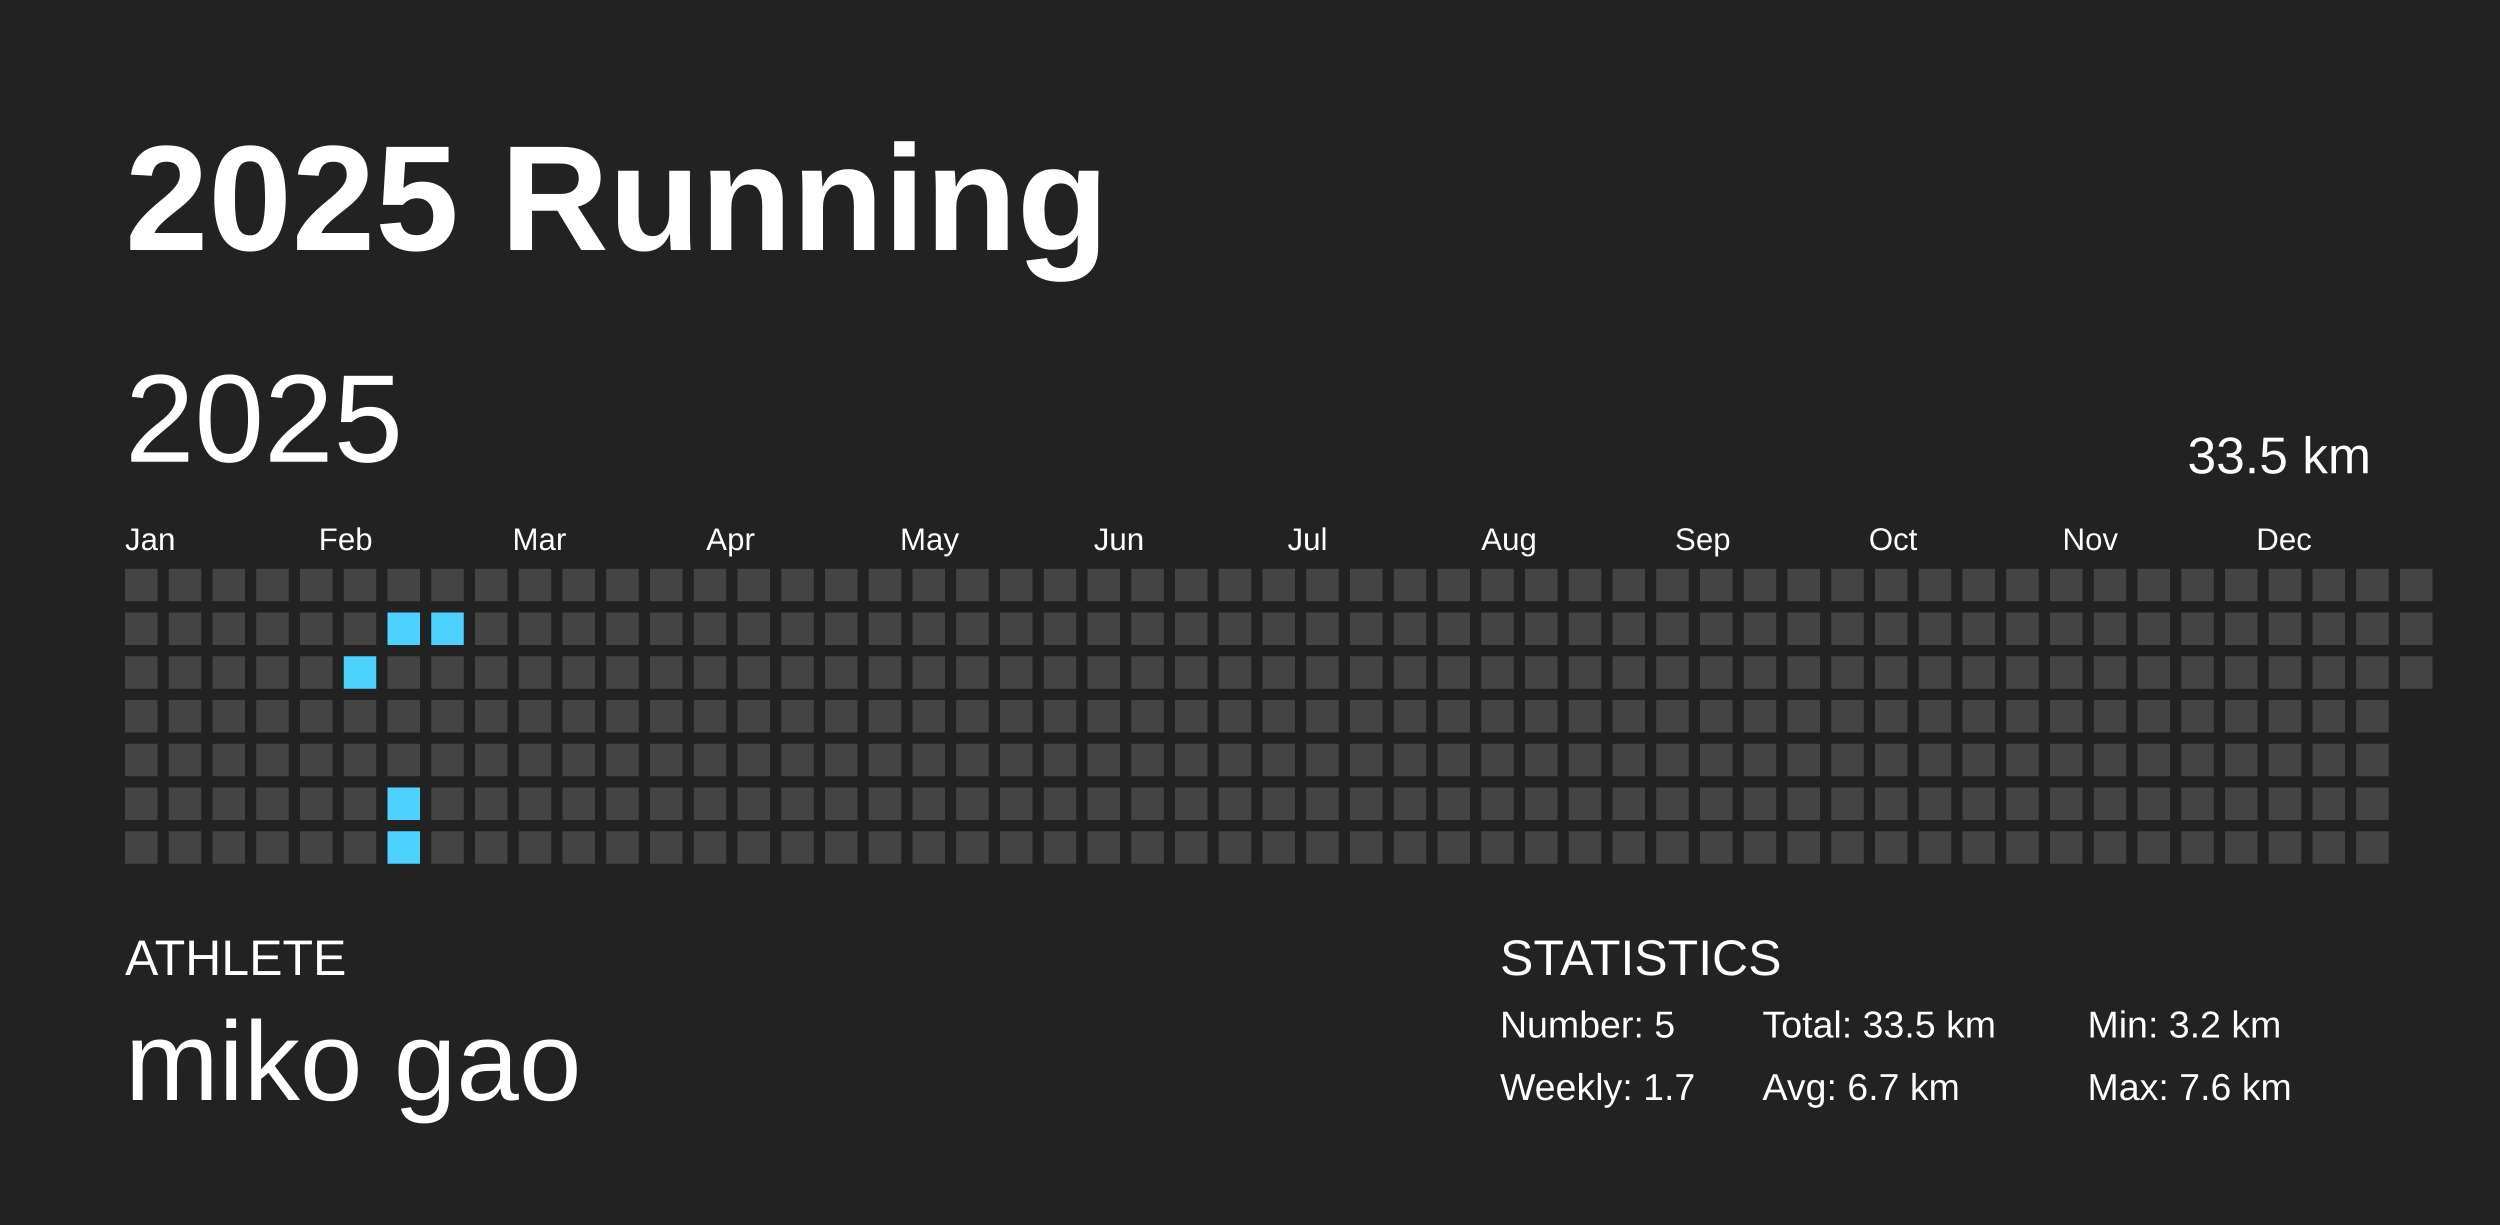
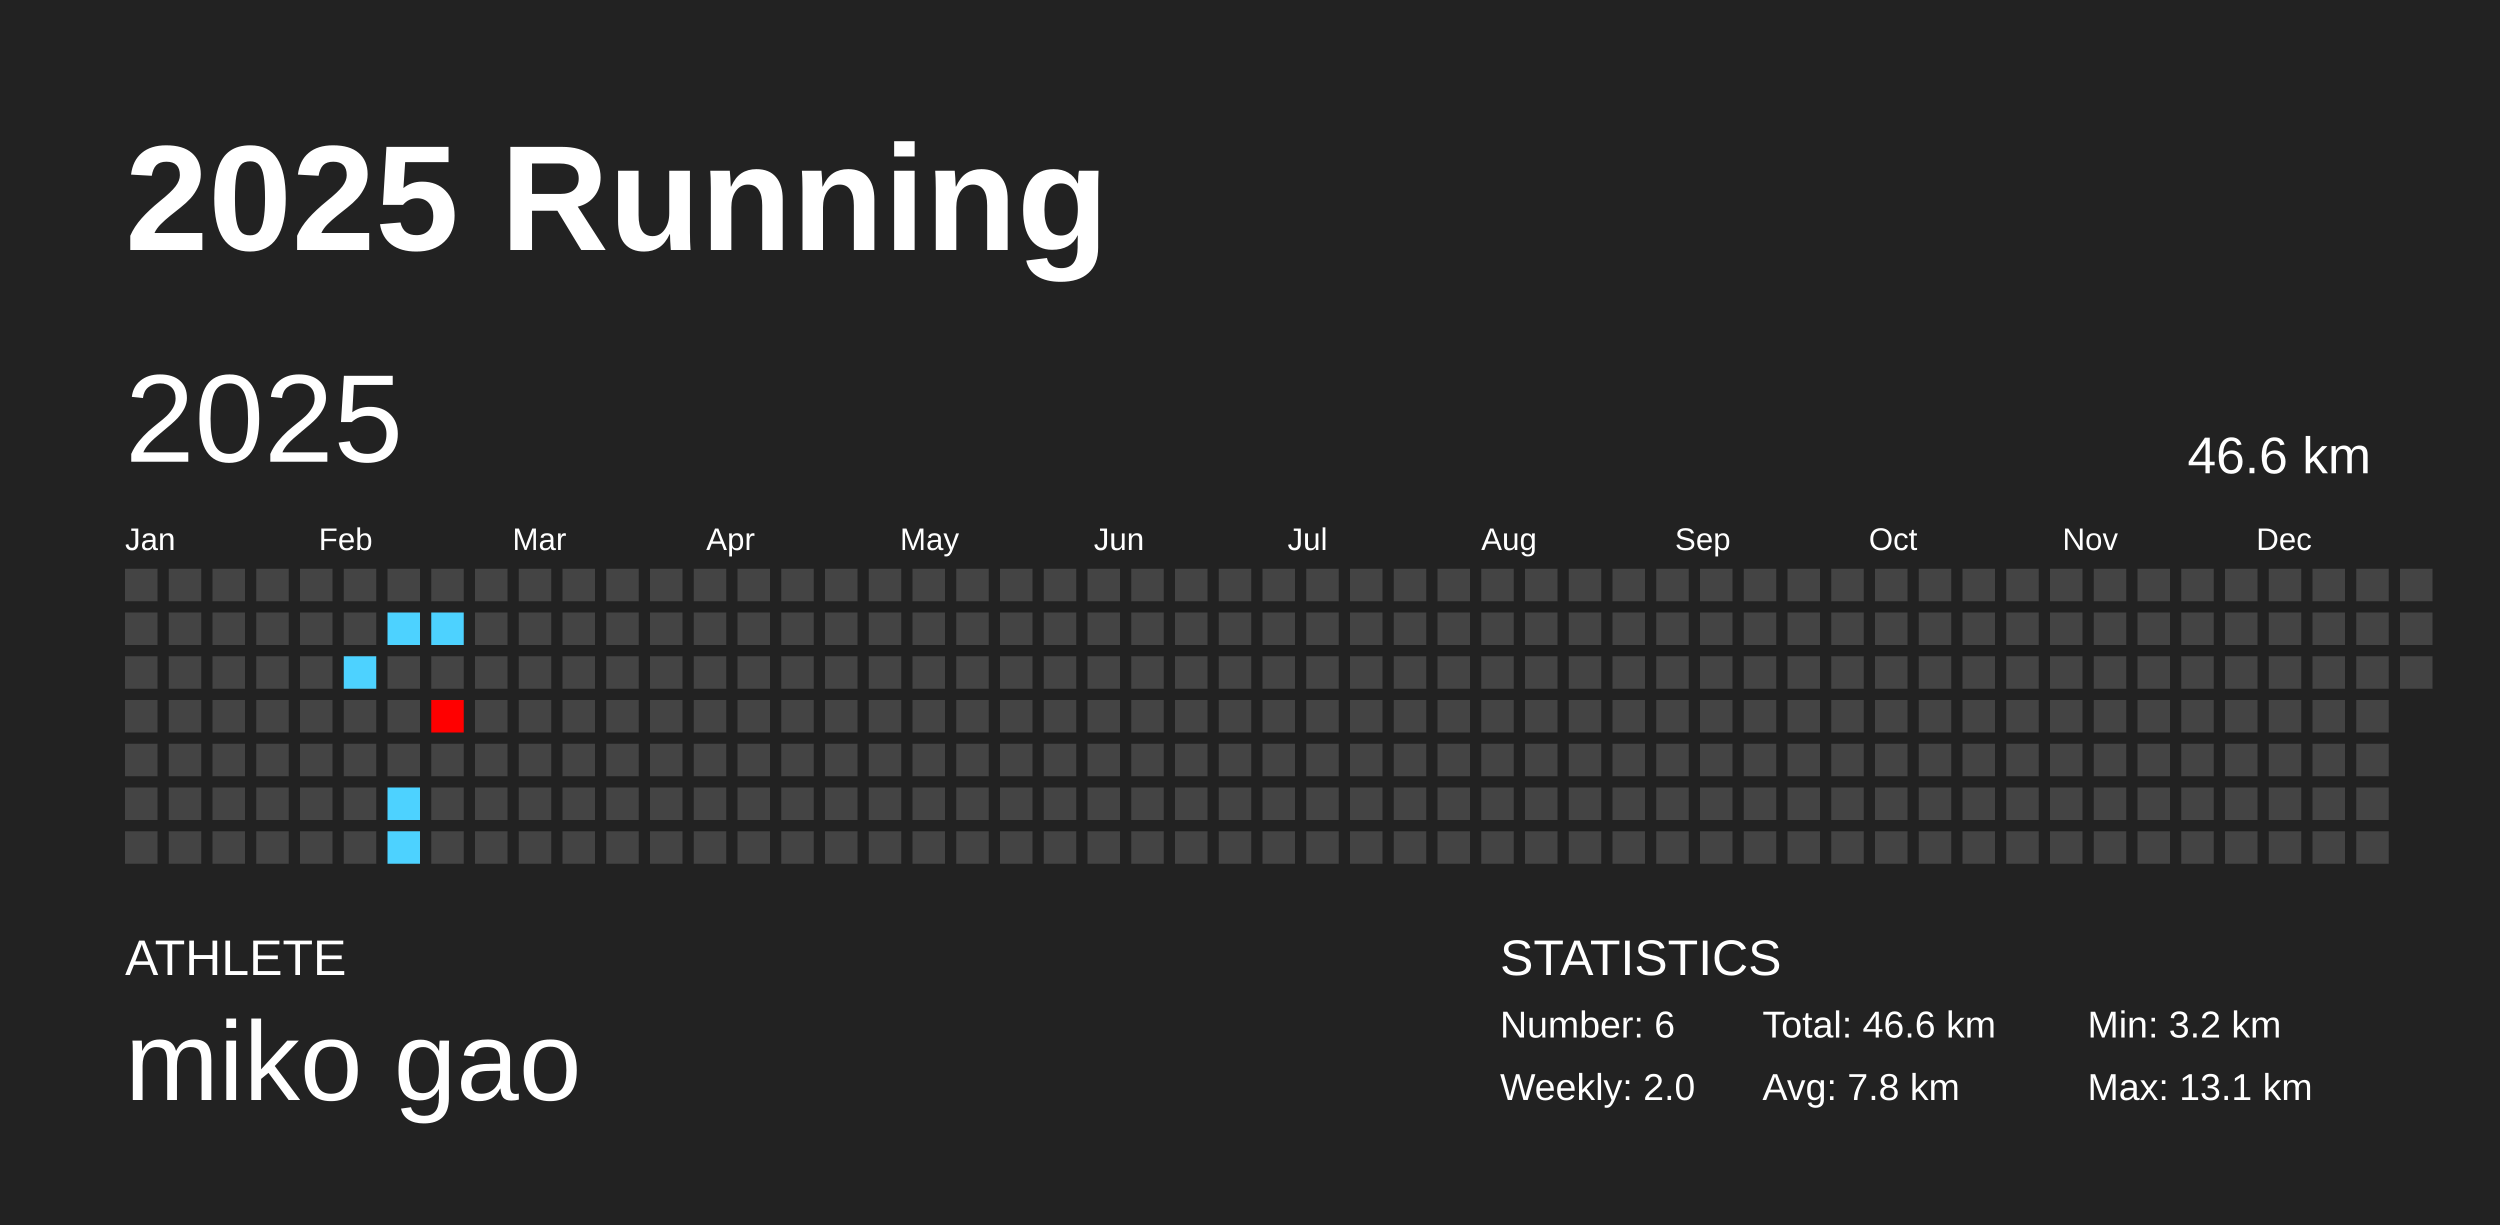
<svg xmlns="http://www.w3.org/2000/svg" baseProfile="full" height="98mm" version="1.1" viewBox="0,0,200,98" width="200mm">
  <defs />
  <rect fill="#222222" height="98" width="200" x="0" y="0" />
  <text fill="#FFFFFF" style="font-size:12px; font-family:Arial; font-weight:bold;" x="10" y="20">2025 Running</text>
  <text fill="#FFFFFF" style="font-size:4px; font-family:Arial" x="10" y="78">ATHLETE</text>
  <text fill="#FFFFFF" style="font-size:9px; font-family:Arial" x="10" y="88">miko gao</text>
  <text fill="#FFFFFF" style="font-size:4px; font-family:Arial" x="120" y="78">STATISTICS</text>
-   <text fill="#FFFFFF" style="font-size:3px; font-family:Arial" x="120" y="83">Number: 5</text>
-   <text fill="#FFFFFF" style="font-size:3px; font-family:Arial" x="120" y="88">Weekly: 1.7</text>
-   <text fill="#FFFFFF" style="font-size:3px; font-family:Arial" x="141" y="83">Total: 33.5 km</text>
-   <text fill="#FFFFFF" style="font-size:3px; font-family:Arial" x="141" y="88">Avg: 6.7 km</text>
+   <text fill="#FFFFFF" style="font-size:3px; font-family:Arial" x="120" y="83">Number: 6</text>
+   <text fill="#FFFFFF" style="font-size:3px; font-family:Arial" x="120" y="88">Weekly: 2.0</text>
+   <text fill="#FFFFFF" style="font-size:3px; font-family:Arial" x="141" y="83">Total: 46.6 km</text>
+   <text fill="#FFFFFF" style="font-size:3px; font-family:Arial" x="141" y="88">Avg: 7.8 km</text>
  <text fill="#FFFFFF" style="font-size:3px; font-family:Arial" x="167" y="83">Min: 3.2 km</text>
-   <text fill="#FFFFFF" style="font-size:3px; font-family:Arial" x="167" y="88">Max: 7.6 km</text>
+   <text fill="#FFFFFF" style="font-size:3px; font-family:Arial" x="167" y="88">Max: 13.1 km</text>
  <text dominant-baseline="hanging" fill="#FFFFFF" style="font-size:10.0px; font-family:Arial;" x="10" y="30">2025</text>
-   <text dominant-baseline="hanging" fill="#FFFFFF" style="font-size:4.125px; font-family:Arial;" x="175" y="35">33.5 km</text>
+   <text dominant-baseline="hanging" fill="#FFFFFF" style="font-size:4.125px; font-family:Arial;" x="175" y="35">46.6 km</text>
  <text fill="#FFFFFF" style="font-size:2.5px; font-family:Arial" x="10.0" y="44">Jan</text>
  <text fill="#FFFFFF" style="font-size:2.5px; font-family:Arial" x="25.5" y="44">Feb</text>
  <text fill="#FFFFFF" style="font-size:2.5px; font-family:Arial" x="41.0" y="44">Mar</text>
  <text fill="#FFFFFF" style="font-size:2.5px; font-family:Arial" x="56.5" y="44">Apr</text>
  <text fill="#FFFFFF" style="font-size:2.5px; font-family:Arial" x="72.0" y="44">May</text>
  <text fill="#FFFFFF" style="font-size:2.5px; font-family:Arial" x="87.5" y="44">Jun</text>
  <text fill="#FFFFFF" style="font-size:2.5px; font-family:Arial" x="103.0" y="44">Jul</text>
  <text fill="#FFFFFF" style="font-size:2.5px; font-family:Arial" x="118.5" y="44">Aug</text>
  <text fill="#FFFFFF" style="font-size:2.5px; font-family:Arial" x="134.0" y="44">Sep</text>
  <text fill="#FFFFFF" style="font-size:2.5px; font-family:Arial" x="149.5" y="44">Oct</text>
  <text fill="#FFFFFF" style="font-size:2.5px; font-family:Arial" x="165.0" y="44">Nov</text>
  <text fill="#FFFFFF" style="font-size:2.5px; font-family:Arial" x="180.5" y="44">Dec</text>
  <rect fill="#444444" height="2.6" width="2.6" x="10.0" y="45.5" />
  <rect fill="#444444" height="2.6" width="2.6" x="10.0" y="49.0" />
  <rect fill="#444444" height="2.6" width="2.6" x="10.0" y="52.5" />
  <rect fill="#444444" height="2.6" width="2.6" x="10.0" y="56.0" />
  <rect fill="#444444" height="2.6" width="2.6" x="10.0" y="59.5" />
  <rect fill="#444444" height="2.6" width="2.6" x="10.0" y="63.0" />
  <rect fill="#444444" height="2.6" width="2.6" x="10.0" y="66.5" />
  <rect fill="#444444" height="2.6" width="2.6" x="13.5" y="45.5" />
  <rect fill="#444444" height="2.6" width="2.6" x="13.5" y="49.0" />
  <rect fill="#444444" height="2.6" width="2.6" x="13.5" y="52.5" />
  <rect fill="#444444" height="2.6" width="2.6" x="13.5" y="56.0" />
  <rect fill="#444444" height="2.6" width="2.6" x="13.5" y="59.5" />
  <rect fill="#444444" height="2.6" width="2.6" x="13.5" y="63.0" />
  <rect fill="#444444" height="2.6" width="2.6" x="13.5" y="66.5" />
  <rect fill="#444444" height="2.6" width="2.6" x="17.0" y="45.5" />
  <rect fill="#444444" height="2.6" width="2.6" x="17.0" y="49.0" />
  <rect fill="#444444" height="2.6" width="2.6" x="17.0" y="52.5" />
  <rect fill="#444444" height="2.6" width="2.6" x="17.0" y="56.0" />
  <rect fill="#444444" height="2.6" width="2.6" x="17.0" y="59.5" />
  <rect fill="#444444" height="2.6" width="2.6" x="17.0" y="63.0" />
  <rect fill="#444444" height="2.6" width="2.6" x="17.0" y="66.5" />
  <rect fill="#444444" height="2.6" width="2.6" x="20.5" y="45.5" />
  <rect fill="#444444" height="2.6" width="2.6" x="20.5" y="49.0" />
  <rect fill="#444444" height="2.6" width="2.6" x="20.5" y="52.5" />
  <rect fill="#444444" height="2.6" width="2.6" x="20.5" y="56.0" />
  <rect fill="#444444" height="2.6" width="2.6" x="20.5" y="59.5" />
  <rect fill="#444444" height="2.6" width="2.6" x="20.5" y="63.0" />
  <rect fill="#444444" height="2.6" width="2.6" x="20.5" y="66.5" />
  <rect fill="#444444" height="2.6" width="2.6" x="24.0" y="45.5" />
  <rect fill="#444444" height="2.6" width="2.6" x="24.0" y="49.0" />
  <rect fill="#444444" height="2.6" width="2.6" x="24.0" y="52.5" />
  <rect fill="#444444" height="2.6" width="2.6" x="24.0" y="56.0" />
  <rect fill="#444444" height="2.6" width="2.6" x="24.0" y="59.5" />
  <rect fill="#444444" height="2.6" width="2.6" x="24.0" y="63.0" />
  <rect fill="#444444" height="2.6" width="2.6" x="24.0" y="66.5" />
  <rect fill="#444444" height="2.6" width="2.6" x="27.5" y="45.5" />
  <rect fill="#444444" height="2.6" width="2.6" x="27.5" y="49.0" />
  <rect fill="#4dd2ff" height="2.6" width="2.6" x="27.5" y="52.5" />
  <rect fill="#444444" height="2.6" width="2.6" x="27.5" y="56.0" />
  <rect fill="#444444" height="2.6" width="2.6" x="27.5" y="59.5" />
  <rect fill="#444444" height="2.6" width="2.6" x="27.5" y="63.0" />
  <rect fill="#444444" height="2.6" width="2.6" x="27.5" y="66.5" />
  <rect fill="#444444" height="2.6" width="2.6" x="31.0" y="45.5" />
  <rect fill="#4dd2ff" height="2.6" width="2.6" x="31.0" y="49.0" />
  <rect fill="#444444" height="2.6" width="2.6" x="31.0" y="52.5" />
  <rect fill="#444444" height="2.6" width="2.6" x="31.0" y="56.0" />
  <rect fill="#444444" height="2.6" width="2.6" x="31.0" y="59.5" />
  <rect fill="#4dd2ff" height="2.6" width="2.6" x="31.0" y="63.0" />
  <rect fill="#4dd2ff" height="2.6" width="2.6" x="31.0" y="66.5" />
  <rect fill="#444444" height="2.6" width="2.6" x="34.5" y="45.5" />
  <rect fill="#4dd2ff" height="2.6" width="2.6" x="34.5" y="49.0" />
  <rect fill="#444444" height="2.6" width="2.6" x="34.5" y="52.5" />
-   <rect fill="#444444" height="2.6" width="2.6" x="34.5" y="56.0" />
+   <rect fill="#ff0000" height="2.6" width="2.6" x="34.5" y="56.0" />
  <rect fill="#444444" height="2.6" width="2.6" x="34.5" y="59.5" />
  <rect fill="#444444" height="2.6" width="2.6" x="34.5" y="63.0" />
  <rect fill="#444444" height="2.6" width="2.6" x="34.5" y="66.5" />
  <rect fill="#444444" height="2.6" width="2.6" x="38.0" y="45.5" />
  <rect fill="#444444" height="2.6" width="2.6" x="38.0" y="49.0" />
  <rect fill="#444444" height="2.6" width="2.6" x="38.0" y="52.5" />
  <rect fill="#444444" height="2.6" width="2.6" x="38.0" y="56.0" />
  <rect fill="#444444" height="2.6" width="2.6" x="38.0" y="59.5" />
  <rect fill="#444444" height="2.6" width="2.6" x="38.0" y="63.0" />
  <rect fill="#444444" height="2.6" width="2.6" x="38.0" y="66.5" />
  <rect fill="#444444" height="2.6" width="2.6" x="41.5" y="45.5" />
  <rect fill="#444444" height="2.6" width="2.6" x="41.5" y="49.0" />
  <rect fill="#444444" height="2.6" width="2.6" x="41.5" y="52.5" />
  <rect fill="#444444" height="2.6" width="2.6" x="41.5" y="56.0" />
  <rect fill="#444444" height="2.6" width="2.6" x="41.5" y="59.5" />
  <rect fill="#444444" height="2.6" width="2.6" x="41.5" y="63.0" />
  <rect fill="#444444" height="2.6" width="2.6" x="41.5" y="66.5" />
  <rect fill="#444444" height="2.6" width="2.6" x="45.0" y="45.5" />
  <rect fill="#444444" height="2.6" width="2.6" x="45.0" y="49.0" />
  <rect fill="#444444" height="2.6" width="2.6" x="45.0" y="52.5" />
  <rect fill="#444444" height="2.6" width="2.6" x="45.0" y="56.0" />
  <rect fill="#444444" height="2.6" width="2.6" x="45.0" y="59.5" />
  <rect fill="#444444" height="2.6" width="2.6" x="45.0" y="63.0" />
  <rect fill="#444444" height="2.6" width="2.6" x="45.0" y="66.5" />
  <rect fill="#444444" height="2.6" width="2.6" x="48.5" y="45.5" />
  <rect fill="#444444" height="2.6" width="2.6" x="48.5" y="49.0" />
  <rect fill="#444444" height="2.6" width="2.6" x="48.5" y="52.5" />
  <rect fill="#444444" height="2.6" width="2.6" x="48.5" y="56.0" />
  <rect fill="#444444" height="2.6" width="2.6" x="48.5" y="59.5" />
  <rect fill="#444444" height="2.6" width="2.6" x="48.5" y="63.0" />
  <rect fill="#444444" height="2.6" width="2.6" x="48.5" y="66.5" />
  <rect fill="#444444" height="2.6" width="2.6" x="52.0" y="45.5" />
  <rect fill="#444444" height="2.6" width="2.6" x="52.0" y="49.0" />
  <rect fill="#444444" height="2.6" width="2.6" x="52.0" y="52.5" />
  <rect fill="#444444" height="2.6" width="2.6" x="52.0" y="56.0" />
  <rect fill="#444444" height="2.6" width="2.6" x="52.0" y="59.5" />
  <rect fill="#444444" height="2.6" width="2.6" x="52.0" y="63.0" />
  <rect fill="#444444" height="2.6" width="2.6" x="52.0" y="66.5" />
  <rect fill="#444444" height="2.6" width="2.6" x="55.5" y="45.5" />
  <rect fill="#444444" height="2.6" width="2.6" x="55.5" y="49.0" />
  <rect fill="#444444" height="2.6" width="2.6" x="55.5" y="52.5" />
  <rect fill="#444444" height="2.6" width="2.6" x="55.5" y="56.0" />
  <rect fill="#444444" height="2.6" width="2.6" x="55.5" y="59.5" />
  <rect fill="#444444" height="2.6" width="2.6" x="55.5" y="63.0" />
  <rect fill="#444444" height="2.6" width="2.6" x="55.5" y="66.5" />
  <rect fill="#444444" height="2.6" width="2.6" x="59.0" y="45.5" />
  <rect fill="#444444" height="2.6" width="2.6" x="59.0" y="49.0" />
  <rect fill="#444444" height="2.6" width="2.6" x="59.0" y="52.5" />
  <rect fill="#444444" height="2.6" width="2.6" x="59.0" y="56.0" />
  <rect fill="#444444" height="2.6" width="2.6" x="59.0" y="59.5" />
  <rect fill="#444444" height="2.6" width="2.6" x="59.0" y="63.0" />
  <rect fill="#444444" height="2.6" width="2.6" x="59.0" y="66.5" />
  <rect fill="#444444" height="2.6" width="2.6" x="62.5" y="45.5" />
  <rect fill="#444444" height="2.6" width="2.6" x="62.5" y="49.0" />
  <rect fill="#444444" height="2.6" width="2.6" x="62.5" y="52.5" />
  <rect fill="#444444" height="2.6" width="2.6" x="62.5" y="56.0" />
  <rect fill="#444444" height="2.6" width="2.6" x="62.5" y="59.5" />
  <rect fill="#444444" height="2.6" width="2.6" x="62.5" y="63.0" />
  <rect fill="#444444" height="2.6" width="2.6" x="62.5" y="66.5" />
  <rect fill="#444444" height="2.6" width="2.6" x="66.0" y="45.5" />
  <rect fill="#444444" height="2.6" width="2.6" x="66.0" y="49.0" />
  <rect fill="#444444" height="2.6" width="2.6" x="66.0" y="52.5" />
  <rect fill="#444444" height="2.6" width="2.6" x="66.0" y="56.0" />
  <rect fill="#444444" height="2.6" width="2.6" x="66.0" y="59.5" />
  <rect fill="#444444" height="2.6" width="2.6" x="66.0" y="63.0" />
  <rect fill="#444444" height="2.6" width="2.6" x="66.0" y="66.5" />
  <rect fill="#444444" height="2.6" width="2.6" x="69.5" y="45.5" />
  <rect fill="#444444" height="2.6" width="2.6" x="69.5" y="49.0" />
  <rect fill="#444444" height="2.6" width="2.6" x="69.5" y="52.5" />
  <rect fill="#444444" height="2.6" width="2.6" x="69.5" y="56.0" />
  <rect fill="#444444" height="2.6" width="2.6" x="69.5" y="59.5" />
  <rect fill="#444444" height="2.6" width="2.6" x="69.5" y="63.0" />
  <rect fill="#444444" height="2.6" width="2.6" x="69.5" y="66.5" />
  <rect fill="#444444" height="2.6" width="2.6" x="73.0" y="45.5" />
  <rect fill="#444444" height="2.6" width="2.6" x="73.0" y="49.0" />
  <rect fill="#444444" height="2.6" width="2.6" x="73.0" y="52.5" />
  <rect fill="#444444" height="2.6" width="2.6" x="73.0" y="56.0" />
  <rect fill="#444444" height="2.6" width="2.6" x="73.0" y="59.5" />
  <rect fill="#444444" height="2.6" width="2.6" x="73.0" y="63.0" />
  <rect fill="#444444" height="2.6" width="2.6" x="73.0" y="66.5" />
  <rect fill="#444444" height="2.6" width="2.6" x="76.5" y="45.5" />
  <rect fill="#444444" height="2.6" width="2.6" x="76.5" y="49.0" />
  <rect fill="#444444" height="2.6" width="2.6" x="76.5" y="52.5" />
  <rect fill="#444444" height="2.6" width="2.6" x="76.5" y="56.0" />
  <rect fill="#444444" height="2.6" width="2.6" x="76.5" y="59.5" />
  <rect fill="#444444" height="2.6" width="2.6" x="76.5" y="63.0" />
  <rect fill="#444444" height="2.6" width="2.6" x="76.5" y="66.5" />
  <rect fill="#444444" height="2.6" width="2.6" x="80.0" y="45.5" />
  <rect fill="#444444" height="2.6" width="2.6" x="80.0" y="49.0" />
  <rect fill="#444444" height="2.6" width="2.6" x="80.0" y="52.5" />
  <rect fill="#444444" height="2.6" width="2.6" x="80.0" y="56.0" />
  <rect fill="#444444" height="2.6" width="2.6" x="80.0" y="59.5" />
  <rect fill="#444444" height="2.6" width="2.6" x="80.0" y="63.0" />
  <rect fill="#444444" height="2.6" width="2.6" x="80.0" y="66.5" />
  <rect fill="#444444" height="2.6" width="2.6" x="83.5" y="45.5" />
  <rect fill="#444444" height="2.6" width="2.6" x="83.5" y="49.0" />
  <rect fill="#444444" height="2.6" width="2.6" x="83.5" y="52.5" />
  <rect fill="#444444" height="2.6" width="2.6" x="83.5" y="56.0" />
  <rect fill="#444444" height="2.6" width="2.6" x="83.5" y="59.5" />
  <rect fill="#444444" height="2.6" width="2.6" x="83.5" y="63.0" />
  <rect fill="#444444" height="2.6" width="2.6" x="83.5" y="66.5" />
  <rect fill="#444444" height="2.6" width="2.6" x="87.0" y="45.5" />
  <rect fill="#444444" height="2.6" width="2.6" x="87.0" y="49.0" />
  <rect fill="#444444" height="2.6" width="2.6" x="87.0" y="52.5" />
  <rect fill="#444444" height="2.6" width="2.6" x="87.0" y="56.0" />
  <rect fill="#444444" height="2.6" width="2.6" x="87.0" y="59.5" />
  <rect fill="#444444" height="2.6" width="2.6" x="87.0" y="63.0" />
  <rect fill="#444444" height="2.6" width="2.6" x="87.0" y="66.5" />
  <rect fill="#444444" height="2.6" width="2.6" x="90.5" y="45.5" />
  <rect fill="#444444" height="2.6" width="2.6" x="90.5" y="49.0" />
  <rect fill="#444444" height="2.6" width="2.6" x="90.5" y="52.5" />
  <rect fill="#444444" height="2.6" width="2.6" x="90.5" y="56.0" />
  <rect fill="#444444" height="2.6" width="2.6" x="90.5" y="59.5" />
  <rect fill="#444444" height="2.6" width="2.6" x="90.5" y="63.0" />
  <rect fill="#444444" height="2.6" width="2.6" x="90.5" y="66.5" />
  <rect fill="#444444" height="2.6" width="2.6" x="94.0" y="45.5" />
  <rect fill="#444444" height="2.6" width="2.6" x="94.0" y="49.0" />
  <rect fill="#444444" height="2.6" width="2.6" x="94.0" y="52.5" />
  <rect fill="#444444" height="2.6" width="2.6" x="94.0" y="56.0" />
  <rect fill="#444444" height="2.6" width="2.6" x="94.0" y="59.5" />
  <rect fill="#444444" height="2.6" width="2.6" x="94.0" y="63.0" />
  <rect fill="#444444" height="2.6" width="2.6" x="94.0" y="66.5" />
  <rect fill="#444444" height="2.6" width="2.6" x="97.5" y="45.5" />
  <rect fill="#444444" height="2.6" width="2.6" x="97.5" y="49.0" />
  <rect fill="#444444" height="2.6" width="2.6" x="97.5" y="52.5" />
  <rect fill="#444444" height="2.6" width="2.6" x="97.5" y="56.0" />
  <rect fill="#444444" height="2.6" width="2.6" x="97.5" y="59.5" />
  <rect fill="#444444" height="2.6" width="2.6" x="97.5" y="63.0" />
  <rect fill="#444444" height="2.6" width="2.6" x="97.5" y="66.5" />
  <rect fill="#444444" height="2.6" width="2.6" x="101.0" y="45.5" />
  <rect fill="#444444" height="2.6" width="2.6" x="101.0" y="49.0" />
  <rect fill="#444444" height="2.6" width="2.6" x="101.0" y="52.5" />
  <rect fill="#444444" height="2.6" width="2.6" x="101.0" y="56.0" />
  <rect fill="#444444" height="2.6" width="2.6" x="101.0" y="59.5" />
  <rect fill="#444444" height="2.6" width="2.6" x="101.0" y="63.0" />
  <rect fill="#444444" height="2.6" width="2.6" x="101.0" y="66.5" />
  <rect fill="#444444" height="2.6" width="2.6" x="104.5" y="45.5" />
  <rect fill="#444444" height="2.6" width="2.6" x="104.5" y="49.0" />
  <rect fill="#444444" height="2.6" width="2.6" x="104.5" y="52.5" />
  <rect fill="#444444" height="2.6" width="2.6" x="104.5" y="56.0" />
  <rect fill="#444444" height="2.6" width="2.6" x="104.5" y="59.5" />
  <rect fill="#444444" height="2.6" width="2.6" x="104.5" y="63.0" />
  <rect fill="#444444" height="2.6" width="2.6" x="104.5" y="66.5" />
  <rect fill="#444444" height="2.6" width="2.6" x="108.0" y="45.5" />
  <rect fill="#444444" height="2.6" width="2.6" x="108.0" y="49.0" />
  <rect fill="#444444" height="2.6" width="2.6" x="108.0" y="52.5" />
  <rect fill="#444444" height="2.6" width="2.6" x="108.0" y="56.0" />
  <rect fill="#444444" height="2.6" width="2.6" x="108.0" y="59.5" />
  <rect fill="#444444" height="2.6" width="2.6" x="108.0" y="63.0" />
  <rect fill="#444444" height="2.6" width="2.6" x="108.0" y="66.5" />
  <rect fill="#444444" height="2.6" width="2.6" x="111.5" y="45.5" />
  <rect fill="#444444" height="2.6" width="2.6" x="111.5" y="49.0" />
  <rect fill="#444444" height="2.6" width="2.6" x="111.5" y="52.5" />
  <rect fill="#444444" height="2.6" width="2.6" x="111.5" y="56.0" />
  <rect fill="#444444" height="2.6" width="2.6" x="111.5" y="59.5" />
  <rect fill="#444444" height="2.6" width="2.6" x="111.5" y="63.0" />
  <rect fill="#444444" height="2.6" width="2.6" x="111.5" y="66.5" />
  <rect fill="#444444" height="2.6" width="2.6" x="115.0" y="45.5" />
  <rect fill="#444444" height="2.6" width="2.6" x="115.0" y="49.0" />
  <rect fill="#444444" height="2.6" width="2.6" x="115.0" y="52.5" />
  <rect fill="#444444" height="2.6" width="2.6" x="115.0" y="56.0" />
  <rect fill="#444444" height="2.6" width="2.6" x="115.0" y="59.5" />
  <rect fill="#444444" height="2.6" width="2.6" x="115.0" y="63.0" />
  <rect fill="#444444" height="2.6" width="2.6" x="115.0" y="66.5" />
  <rect fill="#444444" height="2.6" width="2.6" x="118.5" y="45.5" />
  <rect fill="#444444" height="2.6" width="2.6" x="118.5" y="49.0" />
  <rect fill="#444444" height="2.6" width="2.6" x="118.5" y="52.5" />
  <rect fill="#444444" height="2.6" width="2.6" x="118.5" y="56.0" />
  <rect fill="#444444" height="2.6" width="2.6" x="118.5" y="59.5" />
  <rect fill="#444444" height="2.6" width="2.6" x="118.5" y="63.0" />
  <rect fill="#444444" height="2.6" width="2.6" x="118.5" y="66.5" />
  <rect fill="#444444" height="2.6" width="2.6" x="122.0" y="45.5" />
  <rect fill="#444444" height="2.6" width="2.6" x="122.0" y="49.0" />
  <rect fill="#444444" height="2.6" width="2.6" x="122.0" y="52.5" />
  <rect fill="#444444" height="2.6" width="2.6" x="122.0" y="56.0" />
  <rect fill="#444444" height="2.6" width="2.6" x="122.0" y="59.5" />
  <rect fill="#444444" height="2.6" width="2.6" x="122.0" y="63.0" />
  <rect fill="#444444" height="2.6" width="2.6" x="122.0" y="66.5" />
  <rect fill="#444444" height="2.6" width="2.6" x="125.5" y="45.5" />
  <rect fill="#444444" height="2.6" width="2.6" x="125.5" y="49.0" />
  <rect fill="#444444" height="2.6" width="2.6" x="125.5" y="52.5" />
  <rect fill="#444444" height="2.6" width="2.6" x="125.5" y="56.0" />
  <rect fill="#444444" height="2.6" width="2.6" x="125.5" y="59.5" />
  <rect fill="#444444" height="2.6" width="2.6" x="125.5" y="63.0" />
  <rect fill="#444444" height="2.6" width="2.6" x="125.5" y="66.5" />
  <rect fill="#444444" height="2.6" width="2.6" x="129.0" y="45.5" />
  <rect fill="#444444" height="2.6" width="2.6" x="129.0" y="49.0" />
  <rect fill="#444444" height="2.6" width="2.6" x="129.0" y="52.5" />
  <rect fill="#444444" height="2.6" width="2.6" x="129.0" y="56.0" />
  <rect fill="#444444" height="2.6" width="2.6" x="129.0" y="59.5" />
  <rect fill="#444444" height="2.6" width="2.6" x="129.0" y="63.0" />
  <rect fill="#444444" height="2.6" width="2.6" x="129.0" y="66.5" />
  <rect fill="#444444" height="2.6" width="2.6" x="132.5" y="45.5" />
  <rect fill="#444444" height="2.6" width="2.6" x="132.5" y="49.0" />
  <rect fill="#444444" height="2.6" width="2.6" x="132.5" y="52.5" />
  <rect fill="#444444" height="2.6" width="2.6" x="132.5" y="56.0" />
  <rect fill="#444444" height="2.6" width="2.6" x="132.5" y="59.5" />
  <rect fill="#444444" height="2.6" width="2.6" x="132.5" y="63.0" />
  <rect fill="#444444" height="2.6" width="2.6" x="132.5" y="66.5" />
  <rect fill="#444444" height="2.6" width="2.6" x="136.0" y="45.5" />
  <rect fill="#444444" height="2.6" width="2.6" x="136.0" y="49.0" />
  <rect fill="#444444" height="2.6" width="2.6" x="136.0" y="52.5" />
  <rect fill="#444444" height="2.6" width="2.6" x="136.0" y="56.0" />
  <rect fill="#444444" height="2.6" width="2.6" x="136.0" y="59.5" />
  <rect fill="#444444" height="2.6" width="2.6" x="136.0" y="63.0" />
  <rect fill="#444444" height="2.6" width="2.6" x="136.0" y="66.5" />
  <rect fill="#444444" height="2.6" width="2.6" x="139.5" y="45.5" />
  <rect fill="#444444" height="2.6" width="2.6" x="139.5" y="49.0" />
  <rect fill="#444444" height="2.6" width="2.6" x="139.5" y="52.5" />
  <rect fill="#444444" height="2.6" width="2.6" x="139.5" y="56.0" />
  <rect fill="#444444" height="2.6" width="2.6" x="139.5" y="59.5" />
  <rect fill="#444444" height="2.6" width="2.6" x="139.5" y="63.0" />
  <rect fill="#444444" height="2.6" width="2.6" x="139.5" y="66.5" />
  <rect fill="#444444" height="2.6" width="2.6" x="143.0" y="45.5" />
  <rect fill="#444444" height="2.6" width="2.6" x="143.0" y="49.0" />
  <rect fill="#444444" height="2.6" width="2.6" x="143.0" y="52.5" />
  <rect fill="#444444" height="2.6" width="2.6" x="143.0" y="56.0" />
  <rect fill="#444444" height="2.6" width="2.6" x="143.0" y="59.5" />
  <rect fill="#444444" height="2.6" width="2.6" x="143.0" y="63.0" />
  <rect fill="#444444" height="2.6" width="2.6" x="143.0" y="66.5" />
  <rect fill="#444444" height="2.6" width="2.6" x="146.5" y="45.5" />
  <rect fill="#444444" height="2.6" width="2.6" x="146.5" y="49.0" />
  <rect fill="#444444" height="2.6" width="2.6" x="146.5" y="52.5" />
  <rect fill="#444444" height="2.6" width="2.6" x="146.5" y="56.0" />
  <rect fill="#444444" height="2.6" width="2.6" x="146.5" y="59.5" />
  <rect fill="#444444" height="2.6" width="2.6" x="146.5" y="63.0" />
  <rect fill="#444444" height="2.6" width="2.6" x="146.5" y="66.5" />
  <rect fill="#444444" height="2.6" width="2.6" x="150.0" y="45.5" />
  <rect fill="#444444" height="2.6" width="2.6" x="150.0" y="49.0" />
  <rect fill="#444444" height="2.6" width="2.6" x="150.0" y="52.5" />
  <rect fill="#444444" height="2.6" width="2.6" x="150.0" y="56.0" />
  <rect fill="#444444" height="2.6" width="2.6" x="150.0" y="59.5" />
  <rect fill="#444444" height="2.6" width="2.6" x="150.0" y="63.0" />
  <rect fill="#444444" height="2.6" width="2.6" x="150.0" y="66.5" />
  <rect fill="#444444" height="2.6" width="2.6" x="153.5" y="45.5" />
  <rect fill="#444444" height="2.6" width="2.6" x="153.5" y="49.0" />
  <rect fill="#444444" height="2.6" width="2.6" x="153.5" y="52.5" />
  <rect fill="#444444" height="2.6" width="2.6" x="153.5" y="56.0" />
  <rect fill="#444444" height="2.6" width="2.6" x="153.5" y="59.5" />
  <rect fill="#444444" height="2.6" width="2.6" x="153.5" y="63.0" />
  <rect fill="#444444" height="2.6" width="2.6" x="153.5" y="66.5" />
  <rect fill="#444444" height="2.6" width="2.6" x="157.0" y="45.5" />
  <rect fill="#444444" height="2.6" width="2.6" x="157.0" y="49.0" />
  <rect fill="#444444" height="2.6" width="2.6" x="157.0" y="52.5" />
  <rect fill="#444444" height="2.6" width="2.6" x="157.0" y="56.0" />
  <rect fill="#444444" height="2.6" width="2.6" x="157.0" y="59.5" />
  <rect fill="#444444" height="2.6" width="2.6" x="157.0" y="63.0" />
  <rect fill="#444444" height="2.6" width="2.6" x="157.0" y="66.5" />
  <rect fill="#444444" height="2.6" width="2.6" x="160.5" y="45.5" />
  <rect fill="#444444" height="2.6" width="2.6" x="160.5" y="49.0" />
  <rect fill="#444444" height="2.6" width="2.6" x="160.5" y="52.5" />
  <rect fill="#444444" height="2.6" width="2.6" x="160.5" y="56.0" />
  <rect fill="#444444" height="2.6" width="2.6" x="160.5" y="59.5" />
  <rect fill="#444444" height="2.6" width="2.6" x="160.5" y="63.0" />
  <rect fill="#444444" height="2.6" width="2.6" x="160.5" y="66.5" />
  <rect fill="#444444" height="2.6" width="2.6" x="164.0" y="45.5" />
  <rect fill="#444444" height="2.6" width="2.6" x="164.0" y="49.0" />
  <rect fill="#444444" height="2.6" width="2.6" x="164.0" y="52.5" />
  <rect fill="#444444" height="2.6" width="2.6" x="164.0" y="56.0" />
  <rect fill="#444444" height="2.6" width="2.6" x="164.0" y="59.5" />
  <rect fill="#444444" height="2.6" width="2.6" x="164.0" y="63.0" />
  <rect fill="#444444" height="2.6" width="2.6" x="164.0" y="66.5" />
  <rect fill="#444444" height="2.6" width="2.6" x="167.5" y="45.5" />
  <rect fill="#444444" height="2.6" width="2.6" x="167.5" y="49.0" />
  <rect fill="#444444" height="2.6" width="2.6" x="167.5" y="52.5" />
  <rect fill="#444444" height="2.6" width="2.6" x="167.5" y="56.0" />
  <rect fill="#444444" height="2.6" width="2.6" x="167.5" y="59.5" />
  <rect fill="#444444" height="2.6" width="2.6" x="167.5" y="63.0" />
  <rect fill="#444444" height="2.6" width="2.6" x="167.5" y="66.5" />
  <rect fill="#444444" height="2.6" width="2.6" x="171.0" y="45.5" />
  <rect fill="#444444" height="2.6" width="2.6" x="171.0" y="49.0" />
  <rect fill="#444444" height="2.6" width="2.6" x="171.0" y="52.5" />
  <rect fill="#444444" height="2.6" width="2.6" x="171.0" y="56.0" />
  <rect fill="#444444" height="2.6" width="2.6" x="171.0" y="59.5" />
  <rect fill="#444444" height="2.6" width="2.6" x="171.0" y="63.0" />
  <rect fill="#444444" height="2.6" width="2.6" x="171.0" y="66.5" />
  <rect fill="#444444" height="2.6" width="2.6" x="174.5" y="45.5" />
  <rect fill="#444444" height="2.6" width="2.6" x="174.5" y="49.0" />
  <rect fill="#444444" height="2.6" width="2.6" x="174.5" y="52.5" />
  <rect fill="#444444" height="2.6" width="2.6" x="174.5" y="56.0" />
  <rect fill="#444444" height="2.6" width="2.6" x="174.5" y="59.5" />
  <rect fill="#444444" height="2.6" width="2.6" x="174.5" y="63.0" />
  <rect fill="#444444" height="2.6" width="2.6" x="174.5" y="66.5" />
  <rect fill="#444444" height="2.6" width="2.6" x="178.0" y="45.5" />
  <rect fill="#444444" height="2.6" width="2.6" x="178.0" y="49.0" />
  <rect fill="#444444" height="2.6" width="2.6" x="178.0" y="52.5" />
  <rect fill="#444444" height="2.6" width="2.6" x="178.0" y="56.0" />
  <rect fill="#444444" height="2.6" width="2.6" x="178.0" y="59.5" />
  <rect fill="#444444" height="2.6" width="2.6" x="178.0" y="63.0" />
  <rect fill="#444444" height="2.6" width="2.6" x="178.0" y="66.5" />
  <rect fill="#444444" height="2.6" width="2.6" x="181.5" y="45.5" />
  <rect fill="#444444" height="2.6" width="2.6" x="181.5" y="49.0" />
  <rect fill="#444444" height="2.6" width="2.6" x="181.5" y="52.5" />
  <rect fill="#444444" height="2.6" width="2.6" x="181.5" y="56.0" />
  <rect fill="#444444" height="2.6" width="2.6" x="181.5" y="59.5" />
  <rect fill="#444444" height="2.6" width="2.6" x="181.5" y="63.0" />
  <rect fill="#444444" height="2.6" width="2.6" x="181.5" y="66.5" />
  <rect fill="#444444" height="2.6" width="2.6" x="185.0" y="45.5" />
  <rect fill="#444444" height="2.6" width="2.6" x="185.0" y="49.0" />
  <rect fill="#444444" height="2.6" width="2.6" x="185.0" y="52.5" />
  <rect fill="#444444" height="2.6" width="2.6" x="185.0" y="56.0" />
  <rect fill="#444444" height="2.6" width="2.6" x="185.0" y="59.5" />
  <rect fill="#444444" height="2.6" width="2.6" x="185.0" y="63.0" />
  <rect fill="#444444" height="2.6" width="2.6" x="185.0" y="66.5" />
  <rect fill="#444444" height="2.6" width="2.6" x="188.5" y="45.5" />
  <rect fill="#444444" height="2.6" width="2.6" x="188.5" y="49.0" />
  <rect fill="#444444" height="2.6" width="2.6" x="188.5" y="52.5" />
  <rect fill="#444444" height="2.6" width="2.6" x="188.5" y="56.0" />
  <rect fill="#444444" height="2.6" width="2.6" x="188.5" y="59.5" />
  <rect fill="#444444" height="2.6" width="2.6" x="188.5" y="63.0" />
  <rect fill="#444444" height="2.6" width="2.6" x="188.5" y="66.5" />
  <rect fill="#444444" height="2.6" width="2.6" x="192.0" y="45.5" />
  <rect fill="#444444" height="2.6" width="2.6" x="192.0" y="49.0" />
  <rect fill="#444444" height="2.6" width="2.6" x="192.0" y="52.5" />
</svg>
